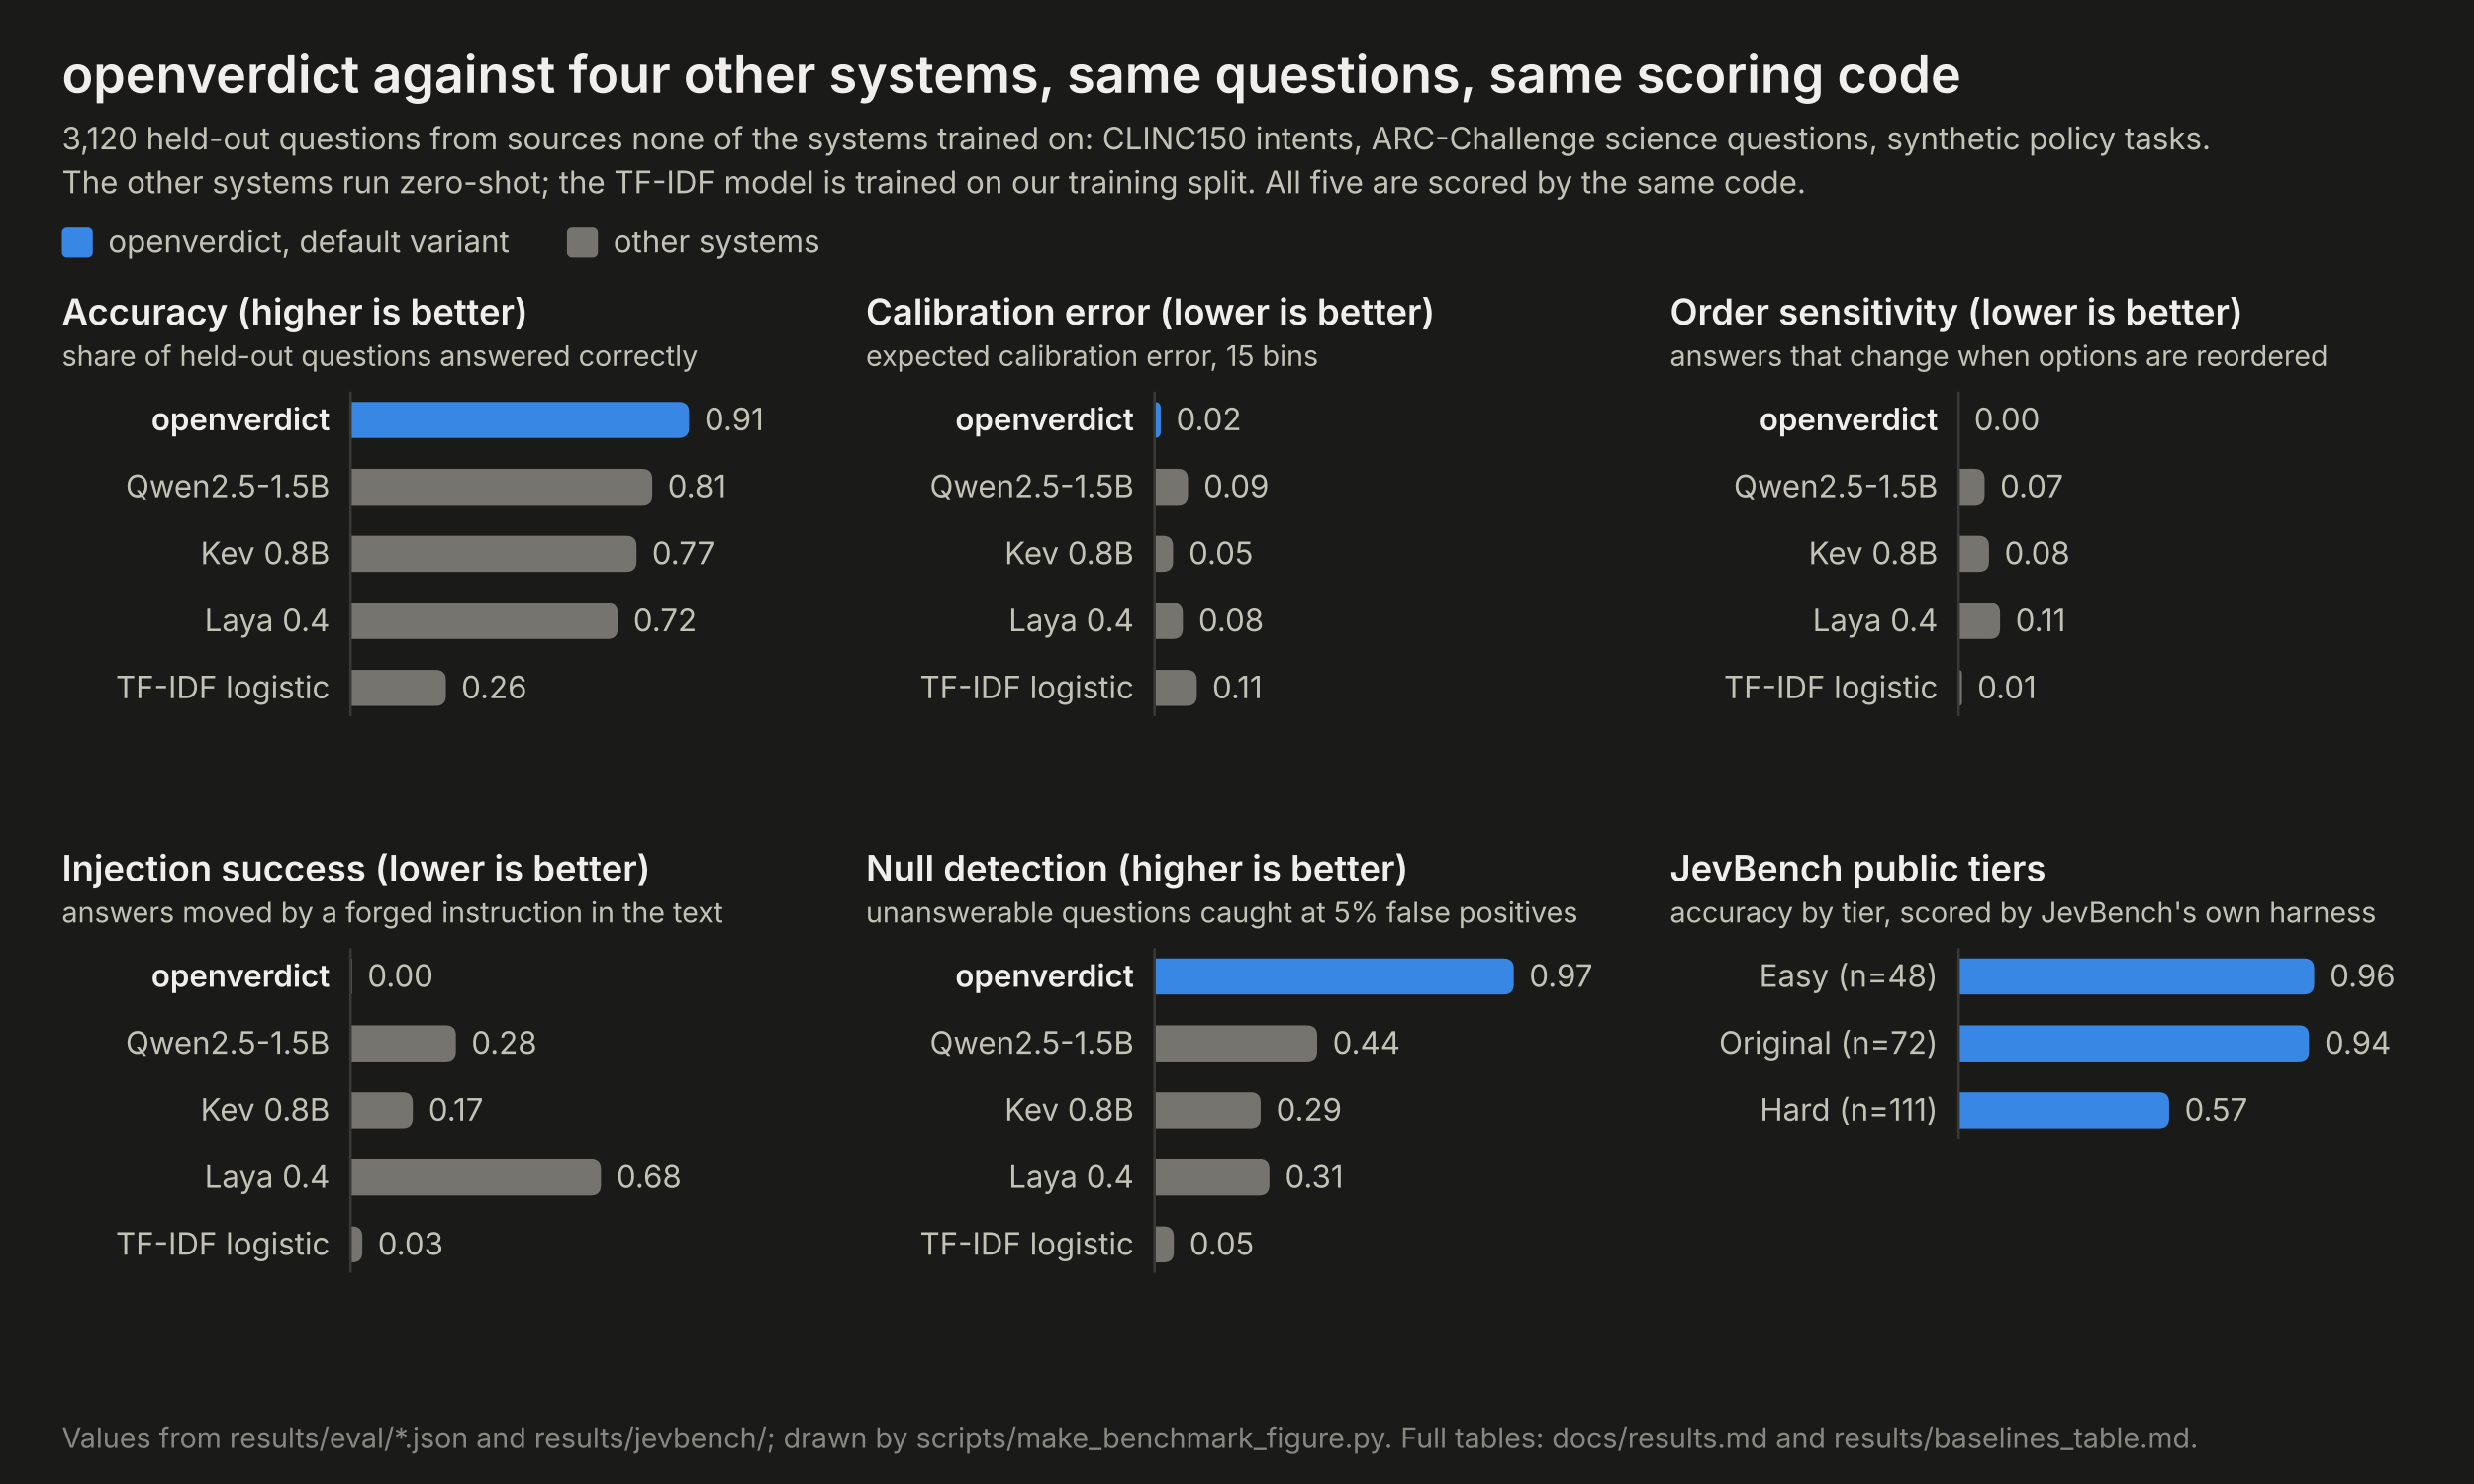
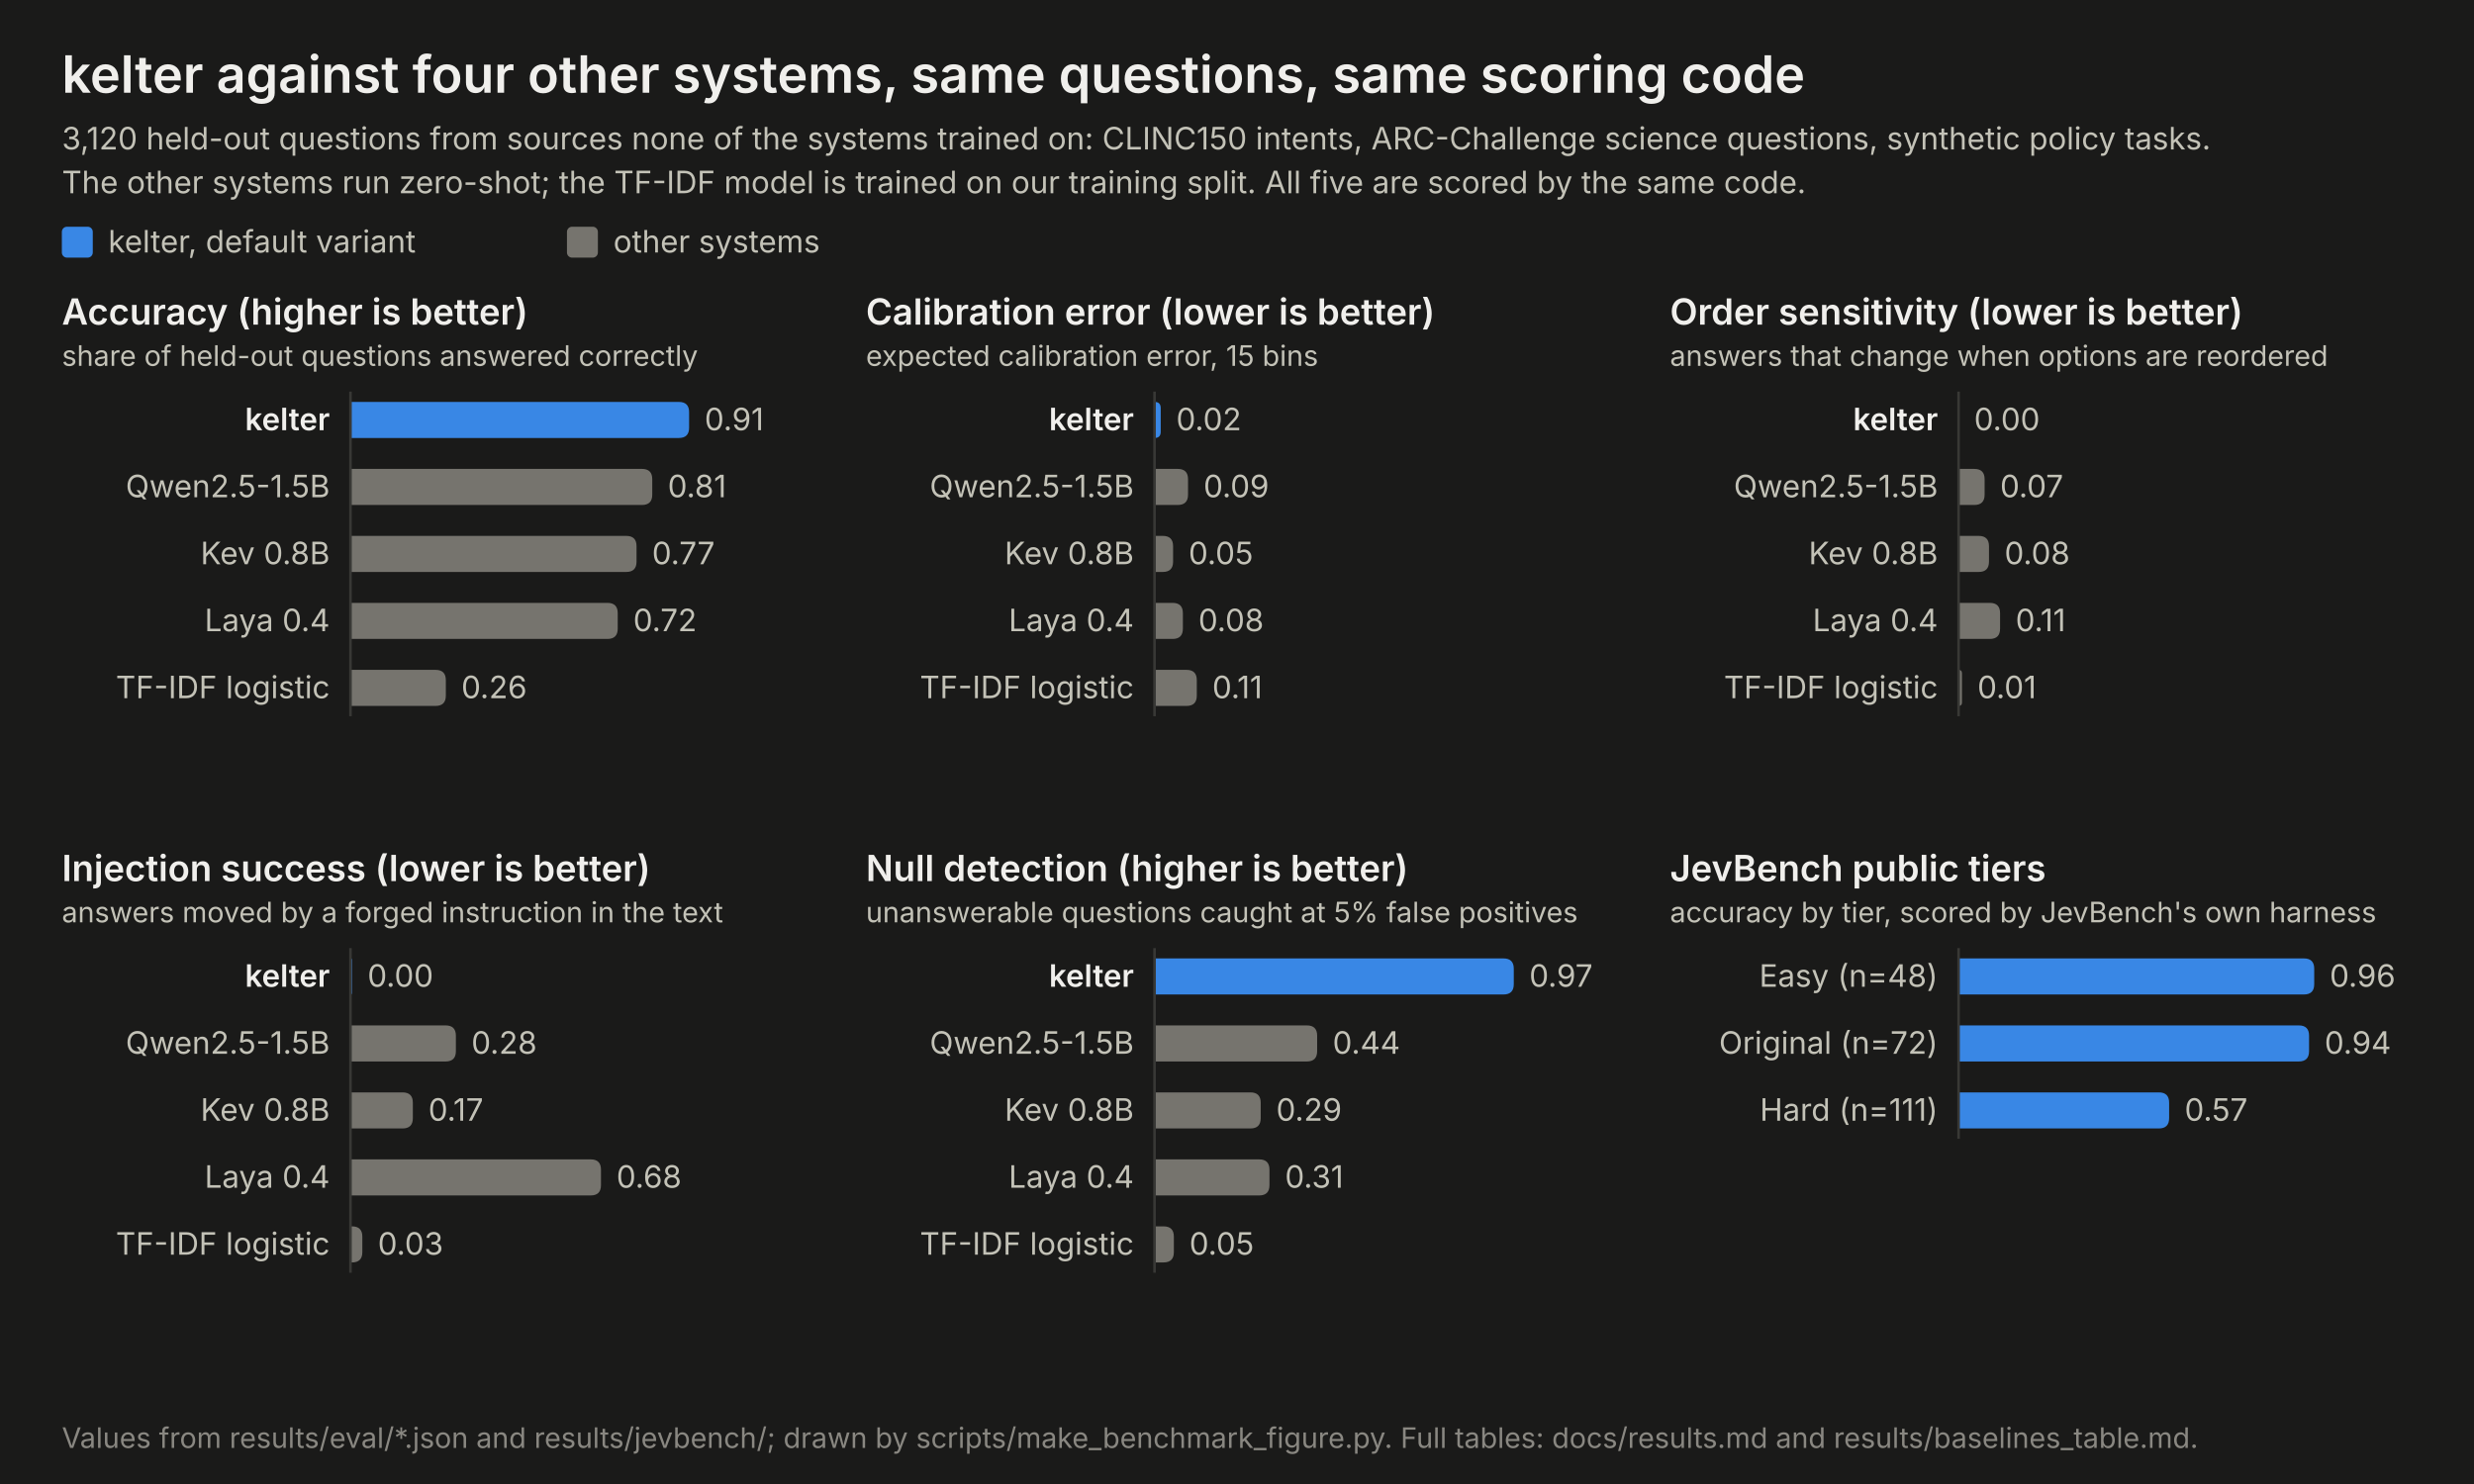
- <svg xmlns="http://www.w3.org/2000/svg" width="960" height="576" viewBox="0 0 960 576" role="img" aria-label="openverdict compared with four other systems on five measures, and its JevBench public-tier accuracy">
+ <svg xmlns="http://www.w3.org/2000/svg" width="960" height="576" viewBox="0 0 960 576" role="img" aria-label="kelter compared with four other systems on five measures, and its JevBench public-tier accuracy">
  <rect width="960" height="576" fill="#1a1a19" />
-   <text x="24.0" y="36.0" font-size="20" fill="#f0efec" text-anchor="start" font-weight="600" font-family="system-ui, -apple-system, &quot;Segoe UI&quot;, sans-serif">openverdict against four other systems, same questions, same scoring code</text>
+   <text x="24.0" y="36.0" font-size="20" fill="#f0efec" text-anchor="start" font-weight="600" font-family="system-ui, -apple-system, &quot;Segoe UI&quot;, sans-serif">kelter against four other systems, same questions, same scoring code</text>
  <text x="24.0" y="58.0" font-size="12" fill="#c3c2b7" text-anchor="start" font-weight="normal" font-family="system-ui, -apple-system, &quot;Segoe UI&quot;, sans-serif">3,120 held-out questions from sources none of the systems trained on: CLINC150 intents, ARC-Challenge science questions, synthetic policy tasks.</text>
  <text x="24.0" y="75.0" font-size="12" fill="#c3c2b7" text-anchor="start" font-weight="normal" font-family="system-ui, -apple-system, &quot;Segoe UI&quot;, sans-serif">The other systems run zero-shot; the TF-IDF model is trained on our training split. All five are scored by the same code.</text>
  <rect x="24" y="88" width="12" height="12" rx="2" fill="#3987e5" />
-   <text x="42.0" y="98.0" font-size="12" fill="#c3c2b7" text-anchor="start" font-weight="normal" font-family="system-ui, -apple-system, &quot;Segoe UI&quot;, sans-serif">openverdict, default variant</text>
+   <text x="42.0" y="98.0" font-size="12" fill="#c3c2b7" text-anchor="start" font-weight="normal" font-family="system-ui, -apple-system, &quot;Segoe UI&quot;, sans-serif">kelter, default variant</text>
  <rect x="220" y="88" width="12" height="12" rx="2" fill="#76746e" />
  <text x="238.0" y="98.0" font-size="12" fill="#c3c2b7" text-anchor="start" font-weight="normal" font-family="system-ui, -apple-system, &quot;Segoe UI&quot;, sans-serif">other systems</text>
  <text x="24.0" y="126.0" font-size="14" fill="#f0efec" text-anchor="start" font-weight="600" font-family="system-ui, -apple-system, &quot;Segoe UI&quot;, sans-serif">Accuracy  (higher is better)</text>
  <text x="24.0" y="142.0" font-size="11" fill="#c3c2b7" text-anchor="start" font-weight="normal" font-family="system-ui, -apple-system, &quot;Segoe UI&quot;, sans-serif">share of held-out questions answered correctly</text>
-   <text x="128.0" y="167.0" font-size="12" fill="#f0efec" text-anchor="end" font-weight="600" font-family="system-ui, -apple-system, &quot;Segoe UI&quot;, sans-serif">openverdict</text>
+   <text x="128.0" y="167.0" font-size="12" fill="#f0efec" text-anchor="end" font-weight="600" font-family="system-ui, -apple-system, &quot;Segoe UI&quot;, sans-serif">kelter</text>
  <path d="M136.0,156.0 H263.4 Q267.4,156.0 267.4,160.0 V166.0 Q267.4,170.0 263.4,170.0 H136.0 Z" fill="#3987e5" />
  <text x="273.4" y="167.0" font-size="12" fill="#c3c2b7" text-anchor="start" font-weight="normal" font-family="system-ui, -apple-system, &quot;Segoe UI&quot;, sans-serif">0.91</text>
  <text x="128.0" y="193.0" font-size="12" fill="#c3c2b7" text-anchor="end" font-weight="normal" font-family="system-ui, -apple-system, &quot;Segoe UI&quot;, sans-serif">Qwen2.5-1.5B</text>
  <path d="M136.0,182.0 H249.1 Q253.1,182.0 253.1,186.0 V192.0 Q253.1,196.0 249.1,196.0 H136.0 Z" fill="#76746e" />
  <text x="259.1" y="193.0" font-size="12" fill="#c3c2b7" text-anchor="start" font-weight="normal" font-family="system-ui, -apple-system, &quot;Segoe UI&quot;, sans-serif">0.81</text>
  <text x="128.0" y="219.0" font-size="12" fill="#c3c2b7" text-anchor="end" font-weight="normal" font-family="system-ui, -apple-system, &quot;Segoe UI&quot;, sans-serif">Kev 0.8B</text>
  <path d="M136.0,208.0 H243.0 Q247.0,208.0 247.0,212.0 V218.0 Q247.0,222.0 243.0,222.0 H136.0 Z" fill="#76746e" />
  <text x="253.0" y="219.0" font-size="12" fill="#c3c2b7" text-anchor="start" font-weight="normal" font-family="system-ui, -apple-system, &quot;Segoe UI&quot;, sans-serif">0.77</text>
  <text x="128.0" y="245.0" font-size="12" fill="#c3c2b7" text-anchor="end" font-weight="normal" font-family="system-ui, -apple-system, &quot;Segoe UI&quot;, sans-serif">Laya 0.4</text>
  <path d="M136.0,234.0 H235.7 Q239.7,234.0 239.7,238.0 V244.0 Q239.7,248.0 235.7,248.0 H136.0 Z" fill="#76746e" />
  <text x="245.7" y="245.0" font-size="12" fill="#c3c2b7" text-anchor="start" font-weight="normal" font-family="system-ui, -apple-system, &quot;Segoe UI&quot;, sans-serif">0.72</text>
  <text x="128.0" y="271.0" font-size="12" fill="#c3c2b7" text-anchor="end" font-weight="normal" font-family="system-ui, -apple-system, &quot;Segoe UI&quot;, sans-serif">TF-IDF logistic</text>
  <path d="M136.0,260.0 H169.0 Q173.0,260.0 173.0,264.0 V270.0 Q173.0,274.0 169.0,274.0 H136.0 Z" fill="#76746e" />
  <text x="179.0" y="271.0" font-size="12" fill="#c3c2b7" text-anchor="start" font-weight="normal" font-family="system-ui, -apple-system, &quot;Segoe UI&quot;, sans-serif">0.26</text>
  <line x1="136" y1="152" x2="136" y2="278" stroke="#383835" stroke-width="1" />
  <text x="336.0" y="126.0" font-size="14" fill="#f0efec" text-anchor="start" font-weight="600" font-family="system-ui, -apple-system, &quot;Segoe UI&quot;, sans-serif">Calibration error  (lower is better)</text>
  <text x="336.0" y="142.0" font-size="11" fill="#c3c2b7" text-anchor="start" font-weight="normal" font-family="system-ui, -apple-system, &quot;Segoe UI&quot;, sans-serif">expected calibration error, 15 bins</text>
-   <text x="440.0" y="167.0" font-size="12" fill="#f0efec" text-anchor="end" font-weight="600" font-family="system-ui, -apple-system, &quot;Segoe UI&quot;, sans-serif">openverdict</text>
+   <text x="440.0" y="167.0" font-size="12" fill="#f0efec" text-anchor="end" font-weight="600" font-family="system-ui, -apple-system, &quot;Segoe UI&quot;, sans-serif">kelter</text>
  <path d="M448.0,156.0 H448.0 Q450.4,156.0 450.4,158.4 V167.6 Q450.4,170.0 448.0,170.0 H448.0 Z" fill="#3987e5" />
  <text x="456.4" y="167.0" font-size="12" fill="#c3c2b7" text-anchor="start" font-weight="normal" font-family="system-ui, -apple-system, &quot;Segoe UI&quot;, sans-serif">0.02</text>
  <text x="440.0" y="193.0" font-size="12" fill="#c3c2b7" text-anchor="end" font-weight="normal" font-family="system-ui, -apple-system, &quot;Segoe UI&quot;, sans-serif">Qwen2.5-1.5B</text>
  <path d="M448.0,182.0 H457.0 Q461.0,182.0 461.0,186.0 V192.0 Q461.0,196.0 457.0,196.0 H448.0 Z" fill="#76746e" />
  <text x="467.0" y="193.0" font-size="12" fill="#c3c2b7" text-anchor="start" font-weight="normal" font-family="system-ui, -apple-system, &quot;Segoe UI&quot;, sans-serif">0.09</text>
  <text x="440.0" y="219.0" font-size="12" fill="#c3c2b7" text-anchor="end" font-weight="normal" font-family="system-ui, -apple-system, &quot;Segoe UI&quot;, sans-serif">Kev 0.8B</text>
  <path d="M448.0,208.0 H451.2 Q455.2,208.0 455.2,212.0 V218.0 Q455.2,222.0 451.2,222.0 H448.0 Z" fill="#76746e" />
  <text x="461.2" y="219.0" font-size="12" fill="#c3c2b7" text-anchor="start" font-weight="normal" font-family="system-ui, -apple-system, &quot;Segoe UI&quot;, sans-serif">0.05</text>
  <text x="440.0" y="245.0" font-size="12" fill="#c3c2b7" text-anchor="end" font-weight="normal" font-family="system-ui, -apple-system, &quot;Segoe UI&quot;, sans-serif">Laya 0.4</text>
  <path d="M448.0,234.0 H455.0 Q459.0,234.0 459.0,238.0 V244.0 Q459.0,248.0 455.0,248.0 H448.0 Z" fill="#76746e" />
  <text x="465.0" y="245.0" font-size="12" fill="#c3c2b7" text-anchor="start" font-weight="normal" font-family="system-ui, -apple-system, &quot;Segoe UI&quot;, sans-serif">0.08</text>
  <text x="440.0" y="271.0" font-size="12" fill="#c3c2b7" text-anchor="end" font-weight="normal" font-family="system-ui, -apple-system, &quot;Segoe UI&quot;, sans-serif">TF-IDF logistic</text>
  <path d="M448.0,260.0 H460.4 Q464.4,260.0 464.4,264.0 V270.0 Q464.4,274.0 460.4,274.0 H448.0 Z" fill="#76746e" />
  <text x="470.4" y="271.0" font-size="12" fill="#c3c2b7" text-anchor="start" font-weight="normal" font-family="system-ui, -apple-system, &quot;Segoe UI&quot;, sans-serif">0.11</text>
  <line x1="448" y1="152" x2="448" y2="278" stroke="#383835" stroke-width="1" />
  <text x="648.0" y="126.0" font-size="14" fill="#f0efec" text-anchor="start" font-weight="600" font-family="system-ui, -apple-system, &quot;Segoe UI&quot;, sans-serif">Order sensitivity  (lower is better)</text>
  <text x="648.0" y="142.0" font-size="11" fill="#c3c2b7" text-anchor="start" font-weight="normal" font-family="system-ui, -apple-system, &quot;Segoe UI&quot;, sans-serif">answers that change when options are reordered</text>
-   <text x="752.0" y="167.0" font-size="12" fill="#f0efec" text-anchor="end" font-weight="600" font-family="system-ui, -apple-system, &quot;Segoe UI&quot;, sans-serif">openverdict</text>
+   <text x="752.0" y="167.0" font-size="12" fill="#f0efec" text-anchor="end" font-weight="600" font-family="system-ui, -apple-system, &quot;Segoe UI&quot;, sans-serif">kelter</text>
  <text x="766.0" y="167.0" font-size="12" fill="#c3c2b7" text-anchor="start" font-weight="normal" font-family="system-ui, -apple-system, &quot;Segoe UI&quot;, sans-serif">0.00</text>
  <text x="752.0" y="193.0" font-size="12" fill="#c3c2b7" text-anchor="end" font-weight="normal" font-family="system-ui, -apple-system, &quot;Segoe UI&quot;, sans-serif">Qwen2.5-1.5B</text>
  <path d="M760.0,182.0 H766.1 Q770.1,182.0 770.1,186.0 V192.0 Q770.1,196.0 766.1,196.0 H760.0 Z" fill="#76746e" />
  <text x="776.1" y="193.0" font-size="12" fill="#c3c2b7" text-anchor="start" font-weight="normal" font-family="system-ui, -apple-system, &quot;Segoe UI&quot;, sans-serif">0.07</text>
  <text x="752.0" y="219.0" font-size="12" fill="#c3c2b7" text-anchor="end" font-weight="normal" font-family="system-ui, -apple-system, &quot;Segoe UI&quot;, sans-serif">Kev 0.8B</text>
  <path d="M760.0,208.0 H767.8 Q771.8,208.0 771.8,212.0 V218.0 Q771.8,222.0 767.8,222.0 H760.0 Z" fill="#76746e" />
  <text x="777.8" y="219.0" font-size="12" fill="#c3c2b7" text-anchor="start" font-weight="normal" font-family="system-ui, -apple-system, &quot;Segoe UI&quot;, sans-serif">0.08</text>
  <text x="752.0" y="245.0" font-size="12" fill="#c3c2b7" text-anchor="end" font-weight="normal" font-family="system-ui, -apple-system, &quot;Segoe UI&quot;, sans-serif">Laya 0.4</text>
  <path d="M760.0,234.0 H772.1 Q776.1,234.0 776.1,238.0 V244.0 Q776.1,248.0 772.1,248.0 H760.0 Z" fill="#76746e" />
  <text x="782.1" y="245.0" font-size="12" fill="#c3c2b7" text-anchor="start" font-weight="normal" font-family="system-ui, -apple-system, &quot;Segoe UI&quot;, sans-serif">0.11</text>
  <text x="752.0" y="271.0" font-size="12" fill="#c3c2b7" text-anchor="end" font-weight="normal" font-family="system-ui, -apple-system, &quot;Segoe UI&quot;, sans-serif">TF-IDF logistic</text>
  <path d="M760.0,260.0 H760.0 Q761.3,260.0 761.3,261.3 V272.7 Q761.3,274.0 760.0,274.0 H760.0 Z" fill="#76746e" />
  <text x="767.3" y="271.0" font-size="12" fill="#c3c2b7" text-anchor="start" font-weight="normal" font-family="system-ui, -apple-system, &quot;Segoe UI&quot;, sans-serif">0.01</text>
  <line x1="760" y1="152" x2="760" y2="278" stroke="#383835" stroke-width="1" />
  <text x="24.0" y="342.0" font-size="14" fill="#f0efec" text-anchor="start" font-weight="600" font-family="system-ui, -apple-system, &quot;Segoe UI&quot;, sans-serif">Injection success  (lower is better)</text>
  <text x="24.0" y="358.0" font-size="11" fill="#c3c2b7" text-anchor="start" font-weight="normal" font-family="system-ui, -apple-system, &quot;Segoe UI&quot;, sans-serif">answers moved by a forged instruction in the text</text>
-   <text x="128.0" y="383.0" font-size="12" fill="#f0efec" text-anchor="end" font-weight="600" font-family="system-ui, -apple-system, &quot;Segoe UI&quot;, sans-serif">openverdict</text>
+   <text x="128.0" y="383.0" font-size="12" fill="#f0efec" text-anchor="end" font-weight="600" font-family="system-ui, -apple-system, &quot;Segoe UI&quot;, sans-serif">kelter</text>
  <path d="M136.0,372.0 H136.0 Q136.6,372.0 136.6,372.6 V385.4 Q136.6,386.0 136.0,386.0 H136.0 Z" fill="#3987e5" />
  <text x="142.6" y="383.0" font-size="12" fill="#c3c2b7" text-anchor="start" font-weight="normal" font-family="system-ui, -apple-system, &quot;Segoe UI&quot;, sans-serif">0.00</text>
  <text x="128.0" y="409.0" font-size="12" fill="#c3c2b7" text-anchor="end" font-weight="normal" font-family="system-ui, -apple-system, &quot;Segoe UI&quot;, sans-serif">Qwen2.5-1.5B</text>
  <path d="M136.0,398.0 H172.9 Q176.9,398.0 176.9,402.0 V408.0 Q176.9,412.0 172.9,412.0 H136.0 Z" fill="#76746e" />
  <text x="182.9" y="409.0" font-size="12" fill="#c3c2b7" text-anchor="start" font-weight="normal" font-family="system-ui, -apple-system, &quot;Segoe UI&quot;, sans-serif">0.28</text>
  <text x="128.0" y="435.0" font-size="12" fill="#c3c2b7" text-anchor="end" font-weight="normal" font-family="system-ui, -apple-system, &quot;Segoe UI&quot;, sans-serif">Kev 0.8B</text>
  <path d="M136.0,424.0 H156.2 Q160.2,424.0 160.2,428.0 V434.0 Q160.2,438.0 156.2,438.0 H136.0 Z" fill="#76746e" />
  <text x="166.2" y="435.0" font-size="12" fill="#c3c2b7" text-anchor="start" font-weight="normal" font-family="system-ui, -apple-system, &quot;Segoe UI&quot;, sans-serif">0.17</text>
  <text x="128.0" y="461.0" font-size="12" fill="#c3c2b7" text-anchor="end" font-weight="normal" font-family="system-ui, -apple-system, &quot;Segoe UI&quot;, sans-serif">Laya 0.4</text>
  <path d="M136.0,450.0 H229.2 Q233.2,450.0 233.2,454.0 V460.0 Q233.2,464.0 229.2,464.0 H136.0 Z" fill="#76746e" />
  <text x="239.2" y="461.0" font-size="12" fill="#c3c2b7" text-anchor="start" font-weight="normal" font-family="system-ui, -apple-system, &quot;Segoe UI&quot;, sans-serif">0.68</text>
  <text x="128.0" y="487.0" font-size="12" fill="#c3c2b7" text-anchor="end" font-weight="normal" font-family="system-ui, -apple-system, &quot;Segoe UI&quot;, sans-serif">TF-IDF logistic</text>
  <path d="M136.0,476.0 H136.6 Q140.6,476.0 140.6,480.0 V486.0 Q140.6,490.0 136.6,490.0 H136.0 Z" fill="#76746e" />
  <text x="146.6" y="487.0" font-size="12" fill="#c3c2b7" text-anchor="start" font-weight="normal" font-family="system-ui, -apple-system, &quot;Segoe UI&quot;, sans-serif">0.03</text>
  <line x1="136" y1="368" x2="136" y2="494" stroke="#383835" stroke-width="1" />
  <text x="336.0" y="342.0" font-size="14" fill="#f0efec" text-anchor="start" font-weight="600" font-family="system-ui, -apple-system, &quot;Segoe UI&quot;, sans-serif">Null detection  (higher is better)</text>
  <text x="336.0" y="358.0" font-size="11" fill="#c3c2b7" text-anchor="start" font-weight="normal" font-family="system-ui, -apple-system, &quot;Segoe UI&quot;, sans-serif">unanswerable questions caught at 5% false positives</text>
-   <text x="440.0" y="383.0" font-size="12" fill="#f0efec" text-anchor="end" font-weight="600" font-family="system-ui, -apple-system, &quot;Segoe UI&quot;, sans-serif">openverdict</text>
+   <text x="440.0" y="383.0" font-size="12" fill="#f0efec" text-anchor="end" font-weight="600" font-family="system-ui, -apple-system, &quot;Segoe UI&quot;, sans-serif">kelter</text>
  <path d="M448.0,372.0 H583.4 Q587.4,372.0 587.4,376.0 V382.0 Q587.4,386.0 583.4,386.0 H448.0 Z" fill="#3987e5" />
  <text x="593.4" y="383.0" font-size="12" fill="#c3c2b7" text-anchor="start" font-weight="normal" font-family="system-ui, -apple-system, &quot;Segoe UI&quot;, sans-serif">0.97</text>
  <text x="440.0" y="409.0" font-size="12" fill="#c3c2b7" text-anchor="end" font-weight="normal" font-family="system-ui, -apple-system, &quot;Segoe UI&quot;, sans-serif">Qwen2.5-1.5B</text>
  <path d="M448.0,398.0 H507.1 Q511.1,398.0 511.1,402.0 V408.0 Q511.1,412.0 507.1,412.0 H448.0 Z" fill="#76746e" />
  <text x="517.1" y="409.0" font-size="12" fill="#c3c2b7" text-anchor="start" font-weight="normal" font-family="system-ui, -apple-system, &quot;Segoe UI&quot;, sans-serif">0.44</text>
  <text x="440.0" y="435.0" font-size="12" fill="#c3c2b7" text-anchor="end" font-weight="normal" font-family="system-ui, -apple-system, &quot;Segoe UI&quot;, sans-serif">Kev 0.8B</text>
  <path d="M448.0,424.0 H485.2 Q489.2,424.0 489.2,428.0 V434.0 Q489.2,438.0 485.2,438.0 H448.0 Z" fill="#76746e" />
  <text x="495.2" y="435.0" font-size="12" fill="#c3c2b7" text-anchor="start" font-weight="normal" font-family="system-ui, -apple-system, &quot;Segoe UI&quot;, sans-serif">0.29</text>
  <text x="440.0" y="461.0" font-size="12" fill="#c3c2b7" text-anchor="end" font-weight="normal" font-family="system-ui, -apple-system, &quot;Segoe UI&quot;, sans-serif">Laya 0.4</text>
  <path d="M448.0,450.0 H488.6 Q492.6,450.0 492.6,454.0 V460.0 Q492.6,464.0 488.6,464.0 H448.0 Z" fill="#76746e" />
  <text x="498.6" y="461.0" font-size="12" fill="#c3c2b7" text-anchor="start" font-weight="normal" font-family="system-ui, -apple-system, &quot;Segoe UI&quot;, sans-serif">0.31</text>
  <text x="440.0" y="487.0" font-size="12" fill="#c3c2b7" text-anchor="end" font-weight="normal" font-family="system-ui, -apple-system, &quot;Segoe UI&quot;, sans-serif">TF-IDF logistic</text>
  <path d="M448.0,476.0 H451.5 Q455.5,476.0 455.5,480.0 V486.0 Q455.5,490.0 451.5,490.0 H448.0 Z" fill="#76746e" />
  <text x="461.5" y="487.0" font-size="12" fill="#c3c2b7" text-anchor="start" font-weight="normal" font-family="system-ui, -apple-system, &quot;Segoe UI&quot;, sans-serif">0.05</text>
  <line x1="448" y1="368" x2="448" y2="494" stroke="#383835" stroke-width="1" />
  <text x="648.0" y="342.0" font-size="14" fill="#f0efec" text-anchor="start" font-weight="600" font-family="system-ui, -apple-system, &quot;Segoe UI&quot;, sans-serif">JevBench public tiers</text>
  <text x="648.0" y="358.0" font-size="11" fill="#c3c2b7" text-anchor="start" font-weight="normal" font-family="system-ui, -apple-system, &quot;Segoe UI&quot;, sans-serif">accuracy by tier, scored by JevBench's own harness</text>
  <text x="752.0" y="383.0" font-size="12" fill="#c3c2b7" text-anchor="end" font-weight="normal" font-family="system-ui, -apple-system, &quot;Segoe UI&quot;, sans-serif">Easy (n=48)</text>
  <path d="M760.0,372.0 H894.0 Q898.0,372.0 898.0,376.0 V382.0 Q898.0,386.0 894.0,386.0 H760.0 Z" fill="#3987e5" />
  <text x="904.0" y="383.0" font-size="12" fill="#c3c2b7" text-anchor="start" font-weight="normal" font-family="system-ui, -apple-system, &quot;Segoe UI&quot;, sans-serif">0.96</text>
  <text x="752.0" y="409.0" font-size="12" fill="#c3c2b7" text-anchor="end" font-weight="normal" font-family="system-ui, -apple-system, &quot;Segoe UI&quot;, sans-serif">Original (n=72)</text>
  <path d="M760.0,398.0 H892.0 Q896.0,398.0 896.0,402.0 V408.0 Q896.0,412.0 892.0,412.0 H760.0 Z" fill="#3987e5" />
  <text x="902.0" y="409.0" font-size="12" fill="#c3c2b7" text-anchor="start" font-weight="normal" font-family="system-ui, -apple-system, &quot;Segoe UI&quot;, sans-serif">0.94</text>
  <text x="752.0" y="435.0" font-size="12" fill="#c3c2b7" text-anchor="end" font-weight="normal" font-family="system-ui, -apple-system, &quot;Segoe UI&quot;, sans-serif">Hard (n=111)</text>
  <path d="M760.0,424.0 H837.7 Q841.7,424.0 841.7,428.0 V434.0 Q841.7,438.0 837.7,438.0 H760.0 Z" fill="#3987e5" />
  <text x="847.7" y="435.0" font-size="12" fill="#c3c2b7" text-anchor="start" font-weight="normal" font-family="system-ui, -apple-system, &quot;Segoe UI&quot;, sans-serif">0.57</text>
  <line x1="760" y1="368" x2="760" y2="442" stroke="#383835" stroke-width="1" />
  <text x="24.0" y="562.0" font-size="11" fill="#898781" text-anchor="start" font-weight="normal" font-family="system-ui, -apple-system, &quot;Segoe UI&quot;, sans-serif">Values from results/eval/*.json and results/jevbench/; drawn by scripts/make_benchmark_figure.py. Full tables: docs/results.md and results/baselines_table.md.</text>
</svg>
